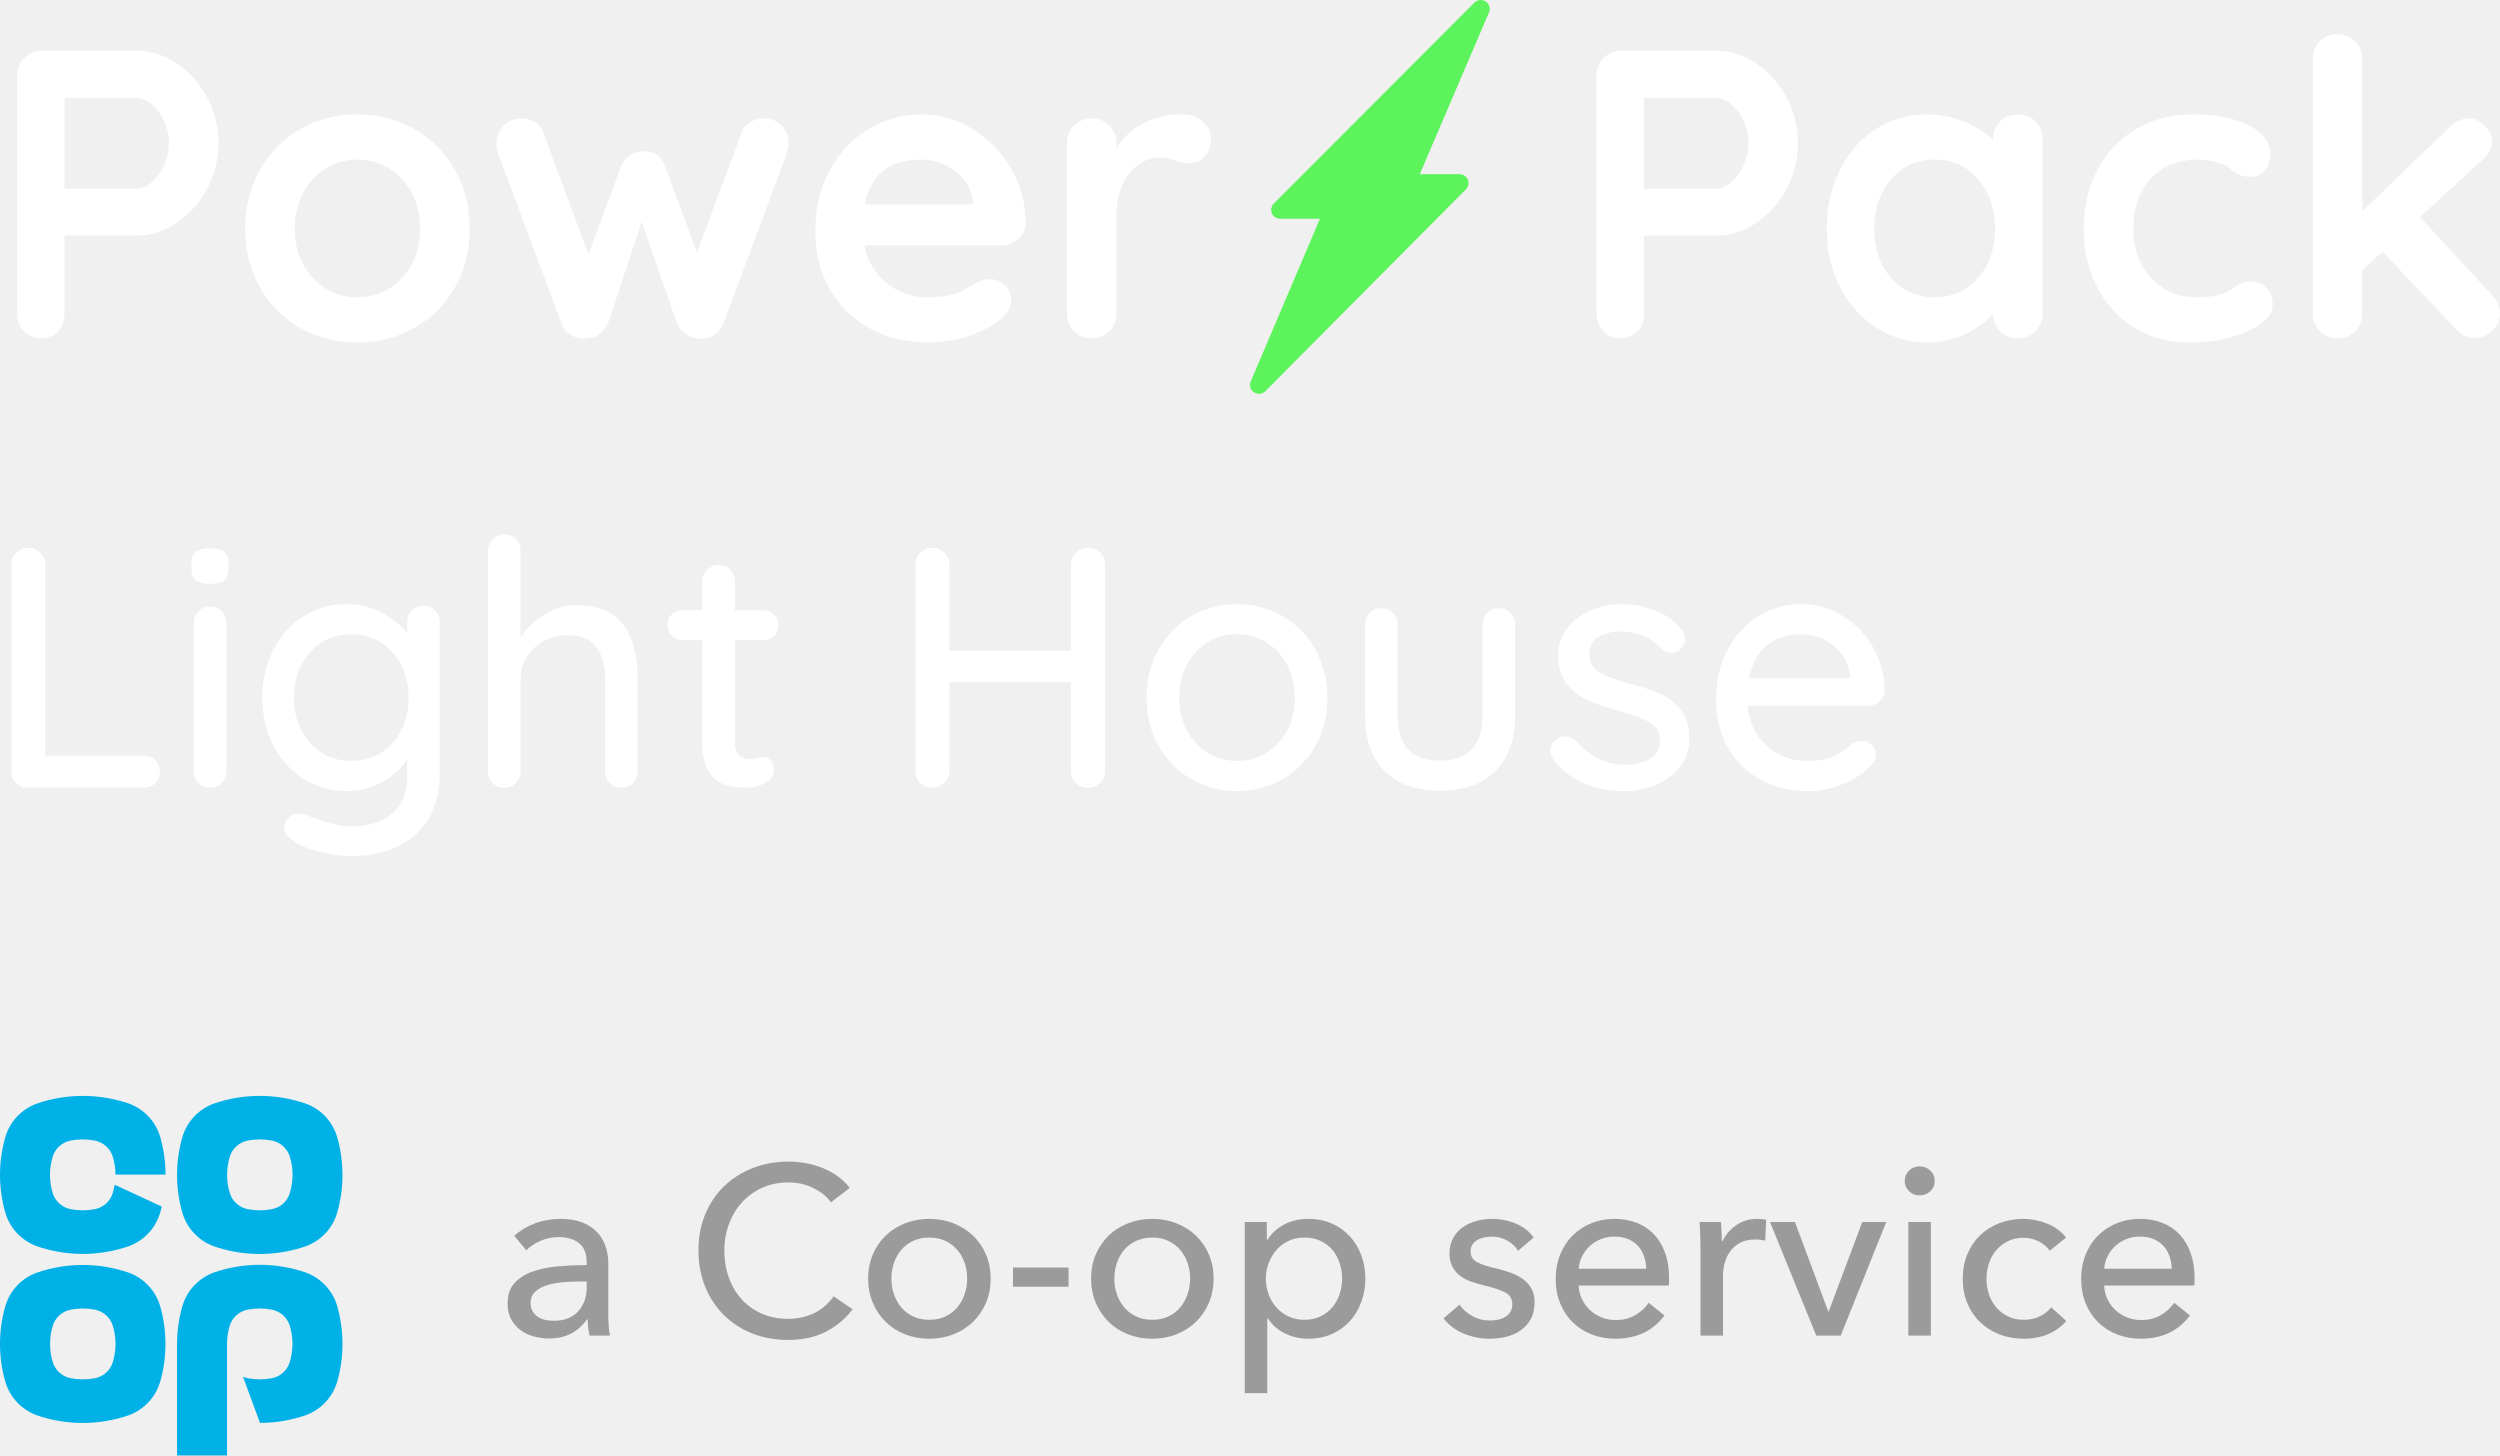
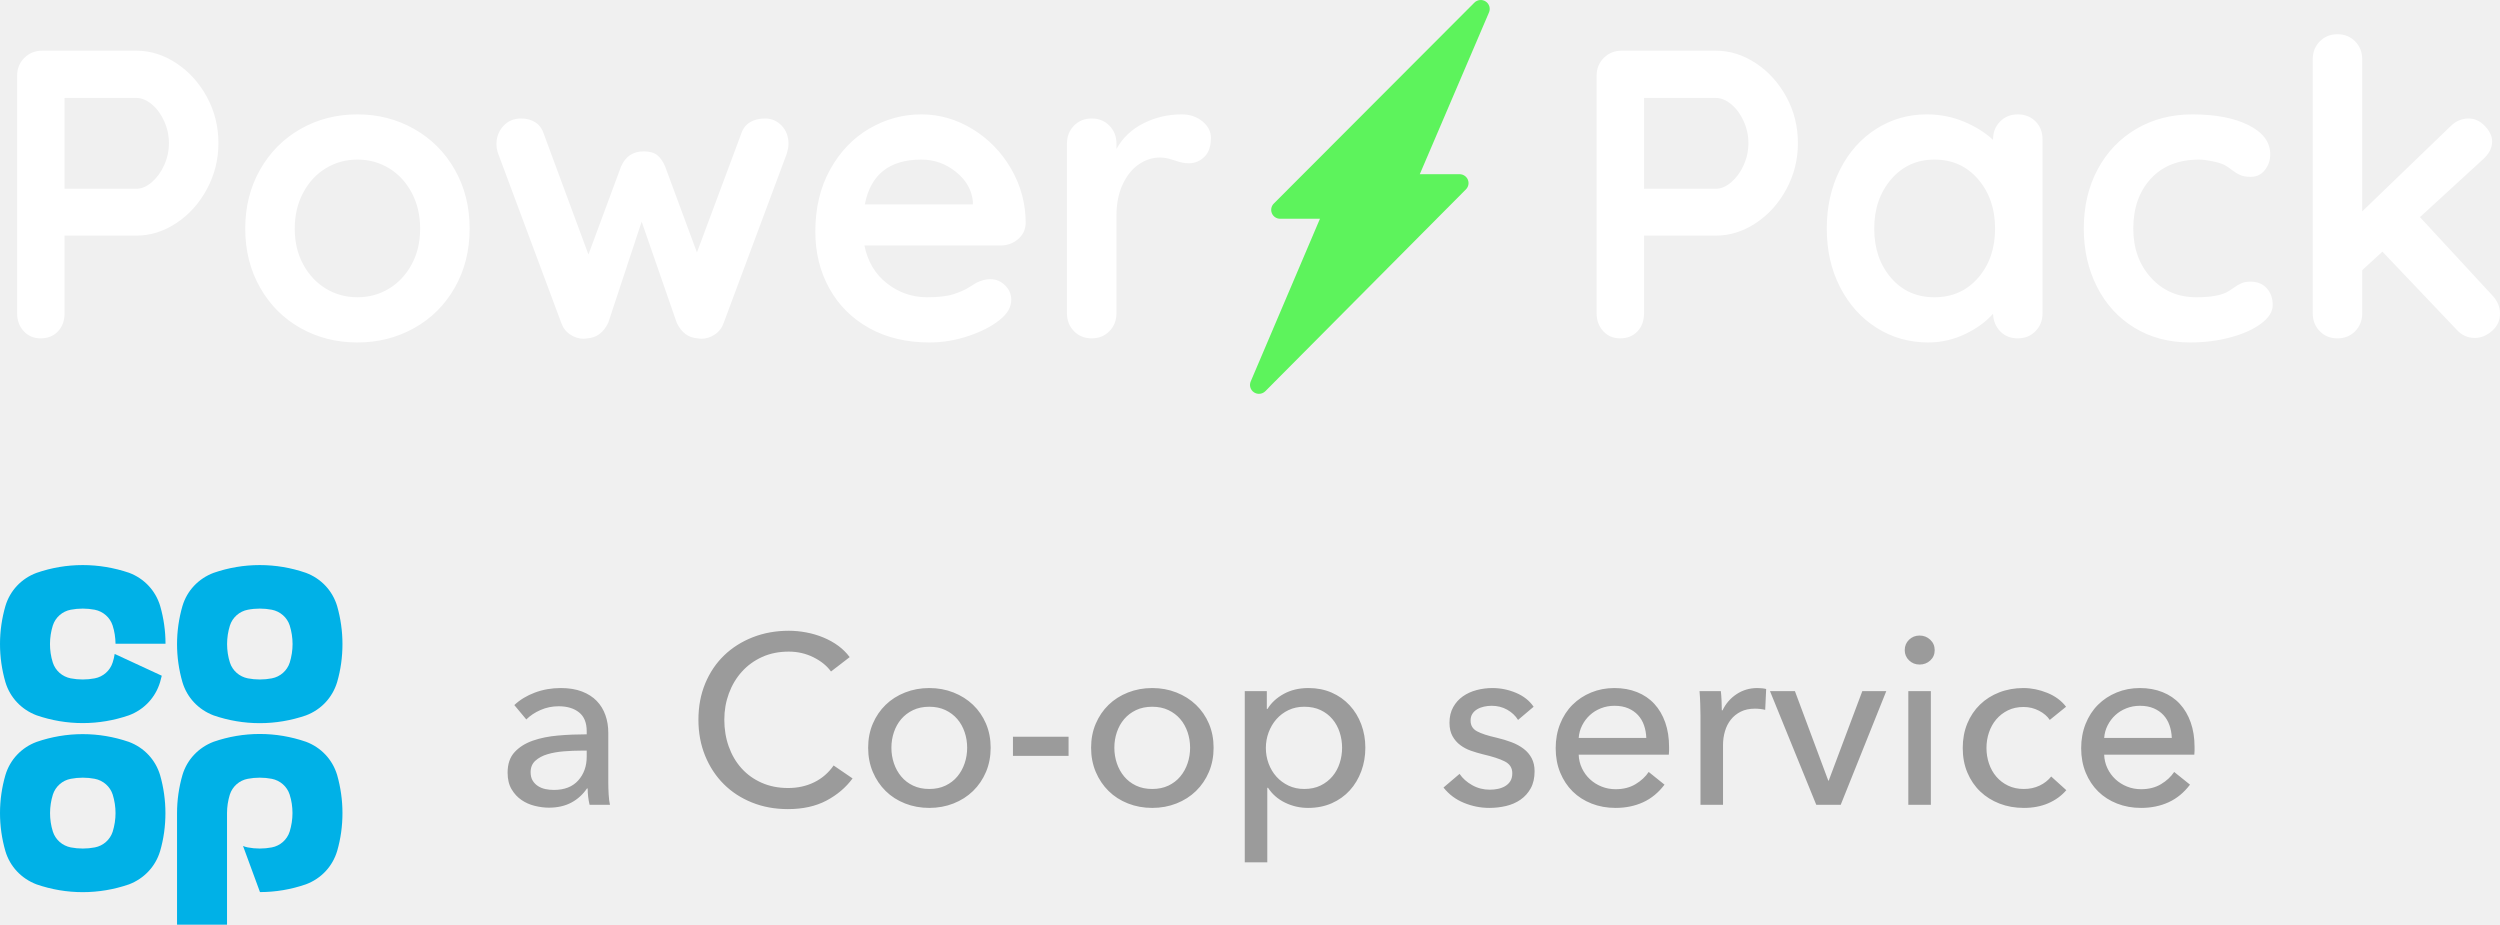
- <svg xmlns="http://www.w3.org/2000/svg" width="146px" height="85px" viewBox="0 0 146 85" version="1.1">
+ <svg xmlns="http://www.w3.org/2000/svg" width="146px" height="54px" viewBox="0 0 146 54" version="1.1">
  <defs />
  <g id="Page-1" stroke="none" stroke-width="1" fill="none" fill-rule="evenodd">
    <g id="power-pack-supported-reverse" fill-rule="nonzero">
-       <g id="Group-4-Copy-3" transform="translate(0, 64)">
+       <g id="Group-4-Copy-3" transform="translate(0, 33)">
        <g id="logo-copy" fill="#00B1E7">
          <path d="M19.688,6.837 C19.898,6.117 20,5.371 20,4.612 C20,3.858 19.893,3.107 19.688,2.392 C19.416,1.492 18.752,0.786 17.87,0.455 C17.001,0.154 16.092,0 15.169,0 C14.247,0 13.342,0.154 12.473,0.455 C11.586,0.79 10.922,1.496 10.655,2.392 C10.446,3.116 10.339,3.866 10.339,4.617 C10.339,5.367 10.446,6.117 10.655,6.841 C10.922,7.737 11.586,8.443 12.473,8.779 C13.342,9.079 14.251,9.233 15.169,9.233 C16.087,9.233 16.996,9.079 17.87,8.779 C18.757,8.443 19.416,7.737 19.688,6.837 M17.086,4.612 C17.086,4.983 17.028,5.345 16.921,5.694 C16.769,6.166 16.368,6.523 15.873,6.616 C15.646,6.66 15.41,6.682 15.174,6.682 C14.938,6.682 14.701,6.66 14.474,6.616 C13.98,6.519 13.578,6.166 13.427,5.694 C13.316,5.345 13.262,4.983 13.262,4.612 C13.262,4.241 13.32,3.875 13.427,3.531 C13.578,3.059 13.98,2.701 14.474,2.608 C14.701,2.564 14.938,2.542 15.174,2.542 C15.414,2.542 15.646,2.564 15.873,2.608 C16.368,2.706 16.769,3.059 16.921,3.531 C17.028,3.88 17.086,4.246 17.086,4.612 M9.349,16.71 C9.559,15.991 9.661,15.245 9.661,14.485 C9.661,13.731 9.554,12.98 9.349,12.265 C9.078,11.365 8.414,10.659 7.531,10.328 C6.658,10.028 5.753,9.873 4.831,9.873 C3.908,9.873 3.004,10.028 2.135,10.328 C1.248,10.659 0.584,11.365 0.316,12.265 C0.107,12.985 0,13.735 0,14.485 C0,15.236 0.107,15.986 0.316,16.71 C0.584,17.606 1.248,18.312 2.135,18.648 C3.004,18.948 3.913,19.102 4.831,19.102 C5.749,19.102 6.658,18.948 7.531,18.648 C8.414,18.312 9.078,17.606 9.349,16.71 M6.747,14.485 C6.747,14.856 6.689,15.218 6.582,15.567 C6.43,16.039 6.029,16.397 5.535,16.489 C5.307,16.533 5.071,16.555 4.835,16.555 C4.599,16.555 4.363,16.533 4.135,16.489 C3.641,16.392 3.24,16.039 3.088,15.567 C2.977,15.218 2.923,14.856 2.923,14.485 C2.923,14.115 2.981,13.748 3.088,13.404 C3.24,12.932 3.641,12.574 4.135,12.482 C4.363,12.438 4.599,12.416 4.835,12.416 C5.071,12.416 5.307,12.438 5.535,12.482 C6.029,12.579 6.43,12.932 6.582,13.404 C6.689,13.753 6.747,14.115 6.747,14.485 M6.747,4.595 L9.666,4.595 C9.666,3.844 9.559,3.103 9.354,2.388 C9.082,1.487 8.418,0.781 7.536,0.45 C6.658,0.154 5.753,0 4.831,0 C3.908,0 3.004,0.154 2.135,0.455 C1.248,0.786 0.584,1.492 0.316,2.392 C0.107,3.116 0,3.862 0,4.612 C0,5.363 0.107,6.113 0.316,6.837 C0.584,7.733 1.248,8.439 2.135,8.774 C3.004,9.074 3.913,9.229 4.831,9.229 C5.749,9.229 6.658,9.074 7.531,8.774 C8.414,8.443 9.078,7.737 9.349,6.837 C9.385,6.713 9.416,6.59 9.447,6.462 L6.698,5.19 C6.671,5.363 6.631,5.53 6.578,5.694 C6.426,6.166 6.025,6.523 5.53,6.616 C5.303,6.66 5.067,6.682 4.831,6.682 C4.594,6.682 4.358,6.66 4.131,6.616 C3.636,6.519 3.235,6.166 3.084,5.694 C2.972,5.345 2.919,4.983 2.919,4.612 C2.919,4.241 2.977,3.875 3.084,3.531 C3.235,3.059 3.636,2.701 4.131,2.608 C4.358,2.564 4.594,2.542 4.831,2.542 C5.067,2.542 5.303,2.564 5.53,2.608 C6.025,2.706 6.426,3.059 6.578,3.531 C6.689,3.875 6.742,4.233 6.747,4.595 M10.655,12.261 C10.446,12.985 10.339,13.735 10.339,14.485 L10.339,21 L13.258,21 L13.258,14.485 C13.258,14.115 13.316,13.748 13.422,13.404 C13.574,12.932 13.975,12.574 14.47,12.482 C14.697,12.438 14.933,12.416 15.169,12.416 C15.41,12.416 15.642,12.438 15.869,12.482 C16.364,12.579 16.765,12.932 16.916,13.404 C17.028,13.753 17.081,14.119 17.081,14.485 C17.081,14.856 17.023,15.218 16.916,15.567 C16.765,16.039 16.364,16.397 15.869,16.489 C15.642,16.533 15.406,16.555 15.169,16.555 C14.933,16.555 14.697,16.533 14.47,16.489 C14.372,16.472 14.283,16.441 14.193,16.405 L15.183,19.098 C16.096,19.098 17.001,18.943 17.87,18.643 C18.752,18.312 19.416,17.606 19.688,16.706 C19.898,15.986 20,15.24 20,14.481 C20,13.726 19.893,12.976 19.688,12.257 C19.416,11.356 18.752,10.65 17.87,10.319 C16.996,10.019 16.092,9.864 15.169,9.864 C14.247,9.864 13.342,10.019 12.473,10.319 C11.586,10.659 10.922,11.365 10.655,12.261" id="XMLID_8_" />
        </g>
        <path d="M34.264,9.702 C34.264,9.207 34.115,8.841 33.816,8.603 C33.517,8.365 33.121,8.246 32.626,8.246 C32.253,8.246 31.9,8.318 31.569,8.463 C31.238,8.608 30.96,8.792 30.736,9.016 L30.036,8.176 C30.363,7.868 30.762,7.625 31.233,7.448 C31.704,7.271 32.211,7.182 32.752,7.182 C33.228,7.182 33.641,7.25 33.991,7.385 C34.341,7.52 34.628,7.705 34.852,7.938 C35.076,8.171 35.244,8.447 35.356,8.764 C35.468,9.081 35.524,9.422 35.524,9.786 L35.524,12.684 C35.524,12.908 35.531,13.144 35.545,13.391 C35.559,13.638 35.585,13.841 35.622,14 L34.432,14 C34.357,13.683 34.32,13.365 34.32,13.048 L34.278,13.048 C34.035,13.403 33.73,13.678 33.361,13.874 C32.992,14.07 32.556,14.168 32.052,14.168 C31.791,14.168 31.518,14.133 31.233,14.063 C30.948,13.993 30.689,13.879 30.456,13.72 C30.223,13.561 30.029,13.351 29.875,13.09 C29.721,12.829 29.644,12.507 29.644,12.124 C29.644,11.62 29.779,11.221 30.05,10.927 C30.321,10.633 30.675,10.409 31.114,10.255 C31.553,10.101 32.047,10.001 32.598,9.954 C33.149,9.907 33.704,9.884 34.264,9.884 L34.264,9.702 Z M33.942,10.836 C33.615,10.836 33.277,10.85 32.927,10.878 C32.577,10.906 32.26,10.962 31.975,11.046 C31.69,11.13 31.455,11.256 31.268,11.424 C31.081,11.592 30.988,11.816 30.988,12.096 C30.988,12.292 31.028,12.455 31.107,12.586 C31.186,12.717 31.291,12.824 31.422,12.908 C31.553,12.992 31.697,13.05 31.856,13.083 C32.015,13.116 32.178,13.132 32.346,13.132 C32.962,13.132 33.436,12.948 33.767,12.579 C34.098,12.21 34.264,11.746 34.264,11.186 L34.264,10.836 L33.942,10.836 Z M49.79,12.46 C49.398,12.992 48.889,13.424 48.264,13.755 C47.639,14.086 46.887,14.252 46.01,14.252 C45.254,14.252 44.556,14.124 43.917,13.867 C43.278,13.61 42.727,13.251 42.265,12.789 C41.803,12.327 41.441,11.776 41.18,11.137 C40.919,10.498 40.788,9.795 40.788,9.03 C40.788,8.255 40.921,7.548 41.187,6.909 C41.453,6.27 41.822,5.724 42.293,5.271 C42.764,4.818 43.322,4.466 43.966,4.214 C44.61,3.962 45.31,3.836 46.066,3.836 C46.402,3.836 46.743,3.869 47.088,3.934 C47.433,3.999 47.765,4.097 48.082,4.228 C48.399,4.359 48.689,4.52 48.95,4.711 C49.211,4.902 49.435,5.124 49.622,5.376 L48.53,6.216 C48.287,5.88 47.944,5.602 47.501,5.383 C47.058,5.164 46.579,5.054 46.066,5.054 C45.487,5.054 44.967,5.159 44.505,5.369 C44.043,5.579 43.649,5.866 43.322,6.23 C42.995,6.594 42.743,7.016 42.566,7.497 C42.389,7.978 42.3,8.489 42.3,9.03 C42.3,9.59 42.386,10.113 42.559,10.598 C42.732,11.083 42.979,11.506 43.301,11.865 C43.623,12.224 44.015,12.507 44.477,12.712 C44.939,12.917 45.455,13.02 46.024,13.02 C46.584,13.02 47.093,12.908 47.55,12.684 C48.007,12.46 48.385,12.133 48.684,11.704 L49.79,12.46 Z M57.854,10.668 C57.854,11.181 57.763,11.653 57.581,12.082 C57.399,12.511 57.147,12.882 56.825,13.195 C56.503,13.508 56.123,13.75 55.684,13.923 C55.245,14.096 54.774,14.182 54.27,14.182 C53.766,14.182 53.295,14.096 52.856,13.923 C52.417,13.75 52.039,13.508 51.722,13.195 C51.405,12.882 51.155,12.511 50.973,12.082 C50.791,11.653 50.7,11.181 50.7,10.668 C50.7,10.155 50.791,9.686 50.973,9.261 C51.155,8.836 51.405,8.47 51.722,8.162 C52.039,7.854 52.417,7.614 52.856,7.441 C53.295,7.268 53.766,7.182 54.27,7.182 C54.774,7.182 55.245,7.268 55.684,7.441 C56.123,7.614 56.503,7.854 56.825,8.162 C57.147,8.47 57.399,8.836 57.581,9.261 C57.763,9.686 57.854,10.155 57.854,10.668 Z M56.482,10.668 C56.482,10.351 56.433,10.047 56.335,9.758 C56.237,9.469 56.095,9.214 55.908,8.995 C55.721,8.776 55.49,8.601 55.215,8.47 C54.94,8.339 54.625,8.274 54.27,8.274 C53.915,8.274 53.6,8.339 53.325,8.47 C53.05,8.601 52.819,8.776 52.632,8.995 C52.445,9.214 52.303,9.469 52.205,9.758 C52.107,10.047 52.058,10.351 52.058,10.668 C52.058,10.985 52.107,11.289 52.205,11.578 C52.303,11.867 52.445,12.124 52.632,12.348 C52.819,12.572 53.05,12.749 53.325,12.88 C53.6,13.011 53.915,13.076 54.27,13.076 C54.625,13.076 54.94,13.011 55.215,12.88 C55.49,12.749 55.721,12.572 55.908,12.348 C56.095,12.124 56.237,11.867 56.335,11.578 C56.433,11.289 56.482,10.985 56.482,10.668 Z M62.404,11.144 L59.156,11.144 L59.156,10.024 L62.404,10.024 L62.404,11.144 Z M70.874,10.668 C70.874,11.181 70.783,11.653 70.601,12.082 C70.419,12.511 70.167,12.882 69.845,13.195 C69.523,13.508 69.143,13.75 68.704,13.923 C68.265,14.096 67.794,14.182 67.29,14.182 C66.786,14.182 66.315,14.096 65.876,13.923 C65.437,13.75 65.059,13.508 64.742,13.195 C64.425,12.882 64.175,12.511 63.993,12.082 C63.811,11.653 63.72,11.181 63.72,10.668 C63.72,10.155 63.811,9.686 63.993,9.261 C64.175,8.836 64.425,8.47 64.742,8.162 C65.059,7.854 65.437,7.614 65.876,7.441 C66.315,7.268 66.786,7.182 67.29,7.182 C67.794,7.182 68.265,7.268 68.704,7.441 C69.143,7.614 69.523,7.854 69.845,8.162 C70.167,8.47 70.419,8.836 70.601,9.261 C70.783,9.686 70.874,10.155 70.874,10.668 Z M69.502,10.668 C69.502,10.351 69.453,10.047 69.355,9.758 C69.257,9.469 69.115,9.214 68.928,8.995 C68.741,8.776 68.51,8.601 68.235,8.47 C67.96,8.339 67.645,8.274 67.29,8.274 C66.935,8.274 66.62,8.339 66.345,8.47 C66.07,8.601 65.839,8.776 65.652,8.995 C65.465,9.214 65.323,9.469 65.225,9.758 C65.127,10.047 65.078,10.351 65.078,10.668 C65.078,10.985 65.127,11.289 65.225,11.578 C65.323,11.867 65.465,12.124 65.652,12.348 C65.839,12.572 66.07,12.749 66.345,12.88 C66.62,13.011 66.935,13.076 67.29,13.076 C67.645,13.076 67.96,13.011 68.235,12.88 C68.51,12.749 68.741,12.572 68.928,12.348 C69.115,12.124 69.257,11.867 69.355,11.578 C69.453,11.289 69.502,10.985 69.502,10.668 Z M74.01,17.36 L72.694,17.36 L72.694,7.364 L73.982,7.364 L73.982,8.4 L74.024,8.4 C74.239,8.045 74.554,7.754 74.969,7.525 C75.384,7.296 75.867,7.182 76.418,7.182 C76.913,7.182 77.363,7.271 77.769,7.448 C78.175,7.625 78.525,7.873 78.819,8.19 C79.113,8.507 79.339,8.878 79.498,9.303 C79.657,9.728 79.736,10.183 79.736,10.668 C79.736,11.153 79.657,11.611 79.498,12.04 C79.339,12.469 79.115,12.843 78.826,13.16 C78.537,13.477 78.187,13.727 77.776,13.909 C77.365,14.091 76.903,14.182 76.39,14.182 C75.914,14.182 75.466,14.079 75.046,13.874 C74.626,13.669 74.295,13.379 74.052,13.006 L74.01,13.006 L74.01,17.36 Z M78.378,10.668 C78.378,10.36 78.331,10.061 78.238,9.772 C78.145,9.483 78.005,9.226 77.818,9.002 C77.631,8.778 77.4,8.601 77.125,8.47 C76.85,8.339 76.53,8.274 76.166,8.274 C75.83,8.274 75.524,8.339 75.249,8.47 C74.974,8.601 74.738,8.778 74.542,9.002 C74.346,9.226 74.194,9.483 74.087,9.772 C73.98,10.061 73.926,10.365 73.926,10.682 C73.926,10.999 73.98,11.303 74.087,11.592 C74.194,11.881 74.346,12.136 74.542,12.355 C74.738,12.574 74.974,12.749 75.249,12.88 C75.524,13.011 75.83,13.076 76.166,13.076 C76.53,13.076 76.85,13.008 77.125,12.873 C77.4,12.738 77.631,12.558 77.818,12.334 C78.005,12.11 78.145,11.853 78.238,11.564 C78.331,11.275 78.378,10.976 78.378,10.668 Z M88.654,9.044 C88.505,8.801 88.295,8.603 88.024,8.449 C87.753,8.295 87.45,8.218 87.114,8.218 C86.965,8.218 86.815,8.234 86.666,8.267 C86.517,8.3 86.384,8.351 86.267,8.421 C86.15,8.491 86.057,8.58 85.987,8.687 C85.917,8.794 85.882,8.927 85.882,9.086 C85.882,9.366 86.008,9.574 86.26,9.709 C86.512,9.844 86.89,9.968 87.394,10.08 C87.711,10.155 88.005,10.243 88.276,10.346 C88.547,10.449 88.782,10.577 88.983,10.731 C89.184,10.885 89.34,11.069 89.452,11.284 C89.564,11.499 89.62,11.751 89.62,12.04 C89.62,12.432 89.545,12.763 89.396,13.034 C89.247,13.305 89.048,13.526 88.801,13.699 C88.554,13.872 88.271,13.995 87.954,14.07 C87.637,14.145 87.31,14.182 86.974,14.182 C86.47,14.182 85.978,14.084 85.497,13.888 C85.016,13.692 84.617,13.393 84.3,12.992 L85.238,12.194 C85.415,12.455 85.66,12.675 85.973,12.852 C86.286,13.029 86.629,13.118 87.002,13.118 C87.17,13.118 87.331,13.102 87.485,13.069 C87.639,13.036 87.779,12.983 87.905,12.908 C88.031,12.833 88.131,12.735 88.206,12.614 C88.281,12.493 88.318,12.339 88.318,12.152 C88.318,11.844 88.171,11.615 87.877,11.466 C87.583,11.317 87.151,11.177 86.582,11.046 C86.358,10.99 86.132,10.922 85.903,10.843 C85.674,10.764 85.467,10.654 85.28,10.514 C85.093,10.374 84.942,10.199 84.825,9.989 C84.708,9.779 84.65,9.52 84.65,9.212 C84.65,8.857 84.722,8.552 84.867,8.295 C85.012,8.038 85.201,7.828 85.434,7.665 C85.667,7.502 85.933,7.38 86.232,7.301 C86.531,7.222 86.839,7.182 87.156,7.182 C87.632,7.182 88.092,7.275 88.535,7.462 C88.978,7.649 89.321,7.919 89.564,8.274 L88.654,9.044 Z M96.144,10.094 C96.135,9.833 96.09,9.588 96.011,9.359 C95.932,9.13 95.815,8.932 95.661,8.764 C95.507,8.596 95.316,8.463 95.087,8.365 C94.858,8.267 94.59,8.218 94.282,8.218 C94.002,8.218 93.738,8.267 93.491,8.365 C93.244,8.463 93.029,8.596 92.847,8.764 C92.665,8.932 92.516,9.13 92.399,9.359 C92.282,9.588 92.215,9.833 92.196,10.094 L96.144,10.094 Z M97.474,10.626 L97.474,10.85 C97.474,10.925 97.469,10.999 97.46,11.074 L92.196,11.074 C92.205,11.354 92.268,11.618 92.385,11.865 C92.502,12.112 92.658,12.327 92.854,12.509 C93.05,12.691 93.276,12.833 93.533,12.936 C93.79,13.039 94.063,13.09 94.352,13.09 C94.8,13.09 95.187,12.992 95.514,12.796 C95.841,12.6 96.097,12.362 96.284,12.082 L97.208,12.824 C96.853,13.291 96.436,13.634 95.955,13.853 C95.474,14.072 94.94,14.182 94.352,14.182 C93.848,14.182 93.381,14.098 92.952,13.93 C92.523,13.762 92.154,13.526 91.846,13.223 C91.538,12.92 91.295,12.553 91.118,12.124 C90.941,11.695 90.852,11.219 90.852,10.696 C90.852,10.183 90.938,9.709 91.111,9.275 C91.284,8.841 91.524,8.47 91.832,8.162 C92.14,7.854 92.504,7.614 92.924,7.441 C93.344,7.268 93.797,7.182 94.282,7.182 C94.767,7.182 95.208,7.261 95.605,7.42 C96.002,7.579 96.338,7.807 96.613,8.106 C96.888,8.405 97.101,8.766 97.25,9.191 C97.399,9.616 97.474,10.094 97.474,10.626 Z M99.308,8.792 C99.308,8.615 99.303,8.386 99.294,8.106 C99.285,7.826 99.271,7.579 99.252,7.364 L100.498,7.364 C100.517,7.532 100.531,7.726 100.54,7.945 C100.549,8.164 100.554,8.344 100.554,8.484 L100.596,8.484 C100.783,8.092 101.056,7.777 101.415,7.539 C101.774,7.301 102.178,7.182 102.626,7.182 C102.831,7.182 103.004,7.201 103.144,7.238 L103.088,8.456 C102.901,8.409 102.701,8.386 102.486,8.386 C102.169,8.386 101.893,8.444 101.66,8.561 C101.427,8.678 101.233,8.834 101.079,9.03 C100.925,9.226 100.811,9.452 100.736,9.709 C100.661,9.966 100.624,10.234 100.624,10.514 L100.624,14 L99.308,14 L99.308,8.792 Z M107.498,14 L106.07,14 L103.368,7.364 L104.824,7.364 L106.77,12.586 L106.798,12.586 L108.758,7.364 L110.158,7.364 L107.498,14 Z M112.762,14 L111.446,14 L111.446,7.364 L112.762,7.364 L112.762,14 Z M112.986,4.97 C112.986,5.213 112.9,5.413 112.727,5.572 C112.554,5.731 112.347,5.81 112.104,5.81 C111.861,5.81 111.656,5.728 111.488,5.565 C111.32,5.402 111.236,5.203 111.236,4.97 C111.236,4.727 111.32,4.524 111.488,4.361 C111.656,4.198 111.861,4.116 112.104,4.116 C112.347,4.116 112.554,4.198 112.727,4.361 C112.9,4.524 112.986,4.727 112.986,4.97 Z M119.706,9.044 C119.566,8.829 119.356,8.65 119.076,8.505 C118.796,8.36 118.497,8.288 118.18,8.288 C117.835,8.288 117.529,8.353 117.263,8.484 C116.997,8.615 116.771,8.79 116.584,9.009 C116.397,9.228 116.255,9.483 116.157,9.772 C116.059,10.061 116.01,10.365 116.01,10.682 C116.01,10.999 116.059,11.303 116.157,11.592 C116.255,11.881 116.397,12.136 116.584,12.355 C116.771,12.574 116.999,12.749 117.27,12.88 C117.541,13.011 117.849,13.076 118.194,13.076 C118.53,13.076 118.836,13.011 119.111,12.88 C119.386,12.749 119.613,12.572 119.79,12.348 L120.672,13.146 C120.392,13.473 120.042,13.727 119.622,13.909 C119.202,14.091 118.726,14.182 118.194,14.182 C117.681,14.182 117.207,14.098 116.773,13.93 C116.339,13.762 115.963,13.526 115.646,13.223 C115.329,12.92 115.079,12.553 114.897,12.124 C114.715,11.695 114.624,11.214 114.624,10.682 C114.624,10.159 114.713,9.683 114.89,9.254 C115.067,8.825 115.315,8.456 115.632,8.148 C115.949,7.84 116.325,7.602 116.759,7.434 C117.193,7.266 117.662,7.182 118.166,7.182 C118.633,7.182 119.097,7.275 119.559,7.462 C120.021,7.649 120.387,7.919 120.658,8.274 L119.706,9.044 Z M126.832,10.094 C126.823,9.833 126.778,9.588 126.699,9.359 C126.62,9.13 126.503,8.932 126.349,8.764 C126.195,8.596 126.004,8.463 125.775,8.365 C125.546,8.267 125.278,8.218 124.97,8.218 C124.69,8.218 124.426,8.267 124.179,8.365 C123.932,8.463 123.717,8.596 123.535,8.764 C123.353,8.932 123.204,9.13 123.087,9.359 C122.97,9.588 122.903,9.833 122.884,10.094 L126.832,10.094 Z M128.162,10.626 L128.162,10.85 C128.162,10.925 128.157,10.999 128.148,11.074 L122.884,11.074 C122.893,11.354 122.956,11.618 123.073,11.865 C123.19,12.112 123.346,12.327 123.542,12.509 C123.738,12.691 123.964,12.833 124.221,12.936 C124.478,13.039 124.751,13.09 125.04,13.09 C125.488,13.09 125.875,12.992 126.202,12.796 C126.529,12.6 126.785,12.362 126.972,12.082 L127.896,12.824 C127.541,13.291 127.124,13.634 126.643,13.853 C126.162,14.072 125.628,14.182 125.04,14.182 C124.536,14.182 124.069,14.098 123.64,13.93 C123.211,13.762 122.842,13.526 122.534,13.223 C122.226,12.92 121.983,12.553 121.806,12.124 C121.629,11.695 121.54,11.219 121.54,10.696 C121.54,10.183 121.626,9.709 121.799,9.275 C121.972,8.841 122.212,8.47 122.52,8.162 C122.828,7.854 123.192,7.614 123.612,7.441 C124.032,7.268 124.485,7.182 124.97,7.182 C125.455,7.182 125.896,7.261 126.293,7.42 C126.69,7.579 127.026,7.807 127.301,8.106 C127.576,8.405 127.789,8.766 127.938,9.191 C128.087,9.616 128.162,10.094 128.162,10.626 Z" id="a-Co-op-service" fill="#9B9B9B" />
      </g>
-       <g id="Wolverton-+-PP">
+       <g id="Wolverton-+-PP" transform="translate(1, 0)">
        <g id="renewable-group-PP-light-house-lockup">
-           <path d="M9.07,44.4 C9.25,44.573 9.34,44.8 9.34,45.08 C9.34,45.347 9.25,45.567 9.07,45.74 C8.89,45.913 8.66,46 8.38,46 L1.62,46 C1.34,46 1.11,45.907 0.93,45.72 C0.75,45.533 0.66,45.307 0.66,45.04 L0.66,32.96 C0.66,32.693 0.753,32.467 0.94,32.28 C1.127,32.093 1.367,32 1.66,32 C1.927,32 2.157,32.093 2.35,32.28 C2.543,32.467 2.64,32.693 2.64,32.96 L2.64,44.14 L8.38,44.14 C8.66,44.14 8.89,44.227 9.07,44.4 Z M12.95,45.72 C12.77,45.907 12.54,46 12.26,46 C11.993,46 11.77,45.907 11.59,45.72 C11.41,45.533 11.32,45.307 11.32,45.04 L11.32,36.38 C11.32,36.113 11.41,35.887 11.59,35.7 C11.77,35.513 11.993,35.42 12.26,35.42 C12.54,35.42 12.77,35.513 12.95,35.7 C13.13,35.887 13.22,36.113 13.22,36.38 L13.22,45.04 C13.22,45.307 13.13,45.533 12.95,45.72 Z M11.43,33.89 C11.263,33.75 11.18,33.527 11.18,33.22 L11.18,32.9 C11.18,32.58 11.27,32.353 11.45,32.22 C11.63,32.087 11.907,32.02 12.28,32.02 C12.653,32.02 12.923,32.09 13.09,32.23 C13.257,32.37 13.34,32.593 13.34,32.9 L13.34,33.22 C13.34,33.54 13.253,33.767 13.08,33.9 C12.907,34.033 12.633,34.1 12.26,34.1 C11.873,34.1 11.597,34.03 11.43,33.89 Z M25.41,35.65 C25.59,35.83 25.68,36.067 25.68,36.36 L25.68,45.16 C25.68,46.24 25.45,47.143 24.99,47.87 C24.53,48.597 23.907,49.133 23.12,49.48 C22.333,49.827 21.447,50 20.46,50 C19.927,50 19.303,49.907 18.59,49.72 C17.877,49.533 17.42,49.34 17.22,49.14 C16.807,48.927 16.6,48.66 16.6,48.34 C16.6,48.26 16.627,48.153 16.68,48.02 C16.827,47.687 17.073,47.52 17.42,47.52 C17.593,47.52 17.78,47.56 17.98,47.64 C19.047,48.053 19.88,48.26 20.48,48.26 C21.547,48.26 22.363,48.003 22.93,47.49 C23.497,46.977 23.78,46.273 23.78,45.38 L23.78,44.3 C23.5,44.82 23.03,45.267 22.37,45.64 C21.71,46.013 21.013,46.2 20.28,46.2 C19.36,46.2 18.52,45.967 17.76,45.5 C17,45.033 16.403,44.383 15.97,43.55 C15.537,42.717 15.32,41.78 15.32,40.74 C15.32,39.7 15.537,38.763 15.97,37.93 C16.403,37.097 16.997,36.447 17.75,35.98 C18.503,35.513 19.333,35.28 20.24,35.28 C20.973,35.28 21.657,35.447 22.29,35.78 C22.923,36.113 23.42,36.52 23.78,37 L23.78,36.36 C23.78,36.08 23.867,35.847 24.04,35.66 C24.213,35.473 24.44,35.38 24.72,35.38 C25,35.38 25.23,35.47 25.41,35.65 Z M22.24,43.97 C22.747,43.657 23.143,43.217 23.43,42.65 C23.717,42.083 23.86,41.447 23.86,40.74 C23.86,40.033 23.717,39.4 23.43,38.84 C23.143,38.28 22.747,37.84 22.24,37.52 C21.733,37.2 21.153,37.04 20.5,37.04 C19.86,37.04 19.287,37.2 18.78,37.52 C18.273,37.84 17.877,38.283 17.59,38.85 C17.303,39.417 17.16,40.047 17.16,40.74 C17.16,41.433 17.303,42.063 17.59,42.63 C17.877,43.197 18.273,43.64 18.78,43.96 C19.287,44.28 19.86,44.44 20.5,44.44 C21.153,44.44 21.733,44.283 22.24,43.97 Z M37.24,39.7 L37.24,45.04 C37.24,45.307 37.15,45.533 36.97,45.72 C36.79,45.907 36.56,46 36.28,46 C36.013,46 35.79,45.907 35.61,45.72 C35.43,45.533 35.34,45.307 35.34,45.04 L35.34,39.7 C35.34,37.967 34.607,37.1 33.14,37.1 C32.353,37.1 31.7,37.35 31.18,37.85 C30.66,38.35 30.4,38.967 30.4,39.7 L30.4,45.04 C30.4,45.307 30.31,45.533 30.13,45.72 C29.95,45.907 29.72,46 29.44,46 C29.16,46 28.933,45.91 28.76,45.73 C28.587,45.55 28.5,45.32 28.5,45.04 L28.5,32.16 C28.5,31.893 28.59,31.667 28.77,31.48 C28.95,31.293 29.173,31.2 29.44,31.2 C29.72,31.2 29.95,31.293 30.13,31.48 C30.31,31.667 30.4,31.893 30.4,32.16 L30.4,37.22 C30.733,36.7 31.2,36.257 31.8,35.89 C32.4,35.523 33.04,35.34 33.72,35.34 C36.067,35.34 37.24,36.793 37.24,39.7 Z M42.92,37.38 L42.92,43.34 C42.92,44.007 43.22,44.34 43.82,44.34 C43.913,44.34 44.04,44.317 44.2,44.27 C44.36,44.223 44.487,44.2 44.58,44.2 C44.753,44.2 44.9,44.273 45.02,44.42 C45.14,44.567 45.2,44.753 45.2,44.98 C45.2,45.26 45.04,45.5 44.72,45.7 C44.4,45.9 44.04,46 43.64,46 C43.2,46 42.797,45.953 42.43,45.86 C42.063,45.767 41.737,45.53 41.45,45.15 C41.163,44.77 41.02,44.193 41.02,43.42 L41.02,37.38 L39.86,37.38 C39.607,37.38 39.397,37.297 39.23,37.13 C39.063,36.963 38.98,36.753 38.98,36.5 C38.98,36.247 39.063,36.04 39.23,35.88 C39.397,35.72 39.607,35.64 39.86,35.64 L41.02,35.64 L41.02,33.96 C41.02,33.693 41.11,33.467 41.29,33.28 C41.47,33.093 41.7,33 41.98,33 C42.247,33 42.47,33.093 42.65,33.28 C42.83,33.467 42.92,33.693 42.92,33.96 L42.92,35.64 L44.58,35.64 C44.833,35.64 45.043,35.723 45.21,35.89 C45.377,36.057 45.46,36.267 45.46,36.52 C45.46,36.773 45.377,36.98 45.21,37.14 C45.043,37.3 44.833,37.38 44.58,37.38 L42.92,37.38 Z M64.26,32.27 C64.447,32.45 64.54,32.68 64.54,32.96 L64.54,45.02 C64.527,45.3 64.427,45.533 64.24,45.72 C64.053,45.907 63.813,46 63.52,46 C63.253,46 63.023,45.907 62.83,45.72 C62.637,45.533 62.54,45.3 62.54,45.02 L62.54,39.84 L55.44,39.84 L55.44,45.02 C55.44,45.3 55.34,45.533 55.14,45.72 C54.94,45.907 54.707,46 54.44,46 C54.147,46 53.91,45.907 53.73,45.72 C53.55,45.533 53.46,45.3 53.46,45.02 L53.46,32.96 C53.46,32.693 53.553,32.467 53.74,32.28 C53.927,32.093 54.167,32 54.46,32 C54.727,32 54.957,32.093 55.15,32.28 C55.343,32.467 55.44,32.693 55.44,32.96 L55.44,38 L62.54,38 L62.54,32.96 C62.54,32.693 62.64,32.467 62.84,32.28 C63.04,32.093 63.273,32 63.54,32 C63.833,32 64.073,32.09 64.26,32.27 Z M76.82,43.56 C76.353,44.387 75.717,45.033 74.91,45.5 C74.103,45.967 73.213,46.2 72.24,46.2 C71.267,46.2 70.377,45.967 69.57,45.5 C68.763,45.033 68.127,44.387 67.66,43.56 C67.193,42.733 66.96,41.8 66.96,40.76 C66.96,39.72 67.193,38.78 67.66,37.94 C68.127,37.1 68.763,36.447 69.57,35.98 C70.377,35.513 71.267,35.28 72.24,35.28 C73.213,35.28 74.103,35.513 74.91,35.98 C75.717,36.447 76.353,37.1 76.82,37.94 C77.287,38.78 77.52,39.72 77.52,40.76 C77.52,41.8 77.287,42.733 76.82,43.56 Z M75.17,38.83 C74.87,38.263 74.463,37.823 73.95,37.51 C73.437,37.197 72.867,37.04 72.24,37.04 C71.613,37.04 71.043,37.197 70.53,37.51 C70.017,37.823 69.61,38.263 69.31,38.83 C69.01,39.397 68.86,40.04 68.86,40.76 C68.86,41.467 69.01,42.1 69.31,42.66 C69.61,43.22 70.017,43.657 70.53,43.97 C71.043,44.283 71.613,44.44 72.24,44.44 C72.867,44.44 73.437,44.283 73.95,43.97 C74.463,43.657 74.87,43.22 75.17,42.66 C75.47,42.1 75.62,41.467 75.62,40.76 C75.62,40.04 75.47,39.397 75.17,38.83 Z M88.21,35.8 C88.39,35.987 88.48,36.213 88.48,36.48 L88.48,41.8 C88.48,43.187 88.097,44.263 87.33,45.03 C86.563,45.797 85.48,46.18 84.08,46.18 C82.693,46.18 81.62,45.797 80.86,45.03 C80.1,44.263 79.72,43.187 79.72,41.8 L79.72,36.48 C79.72,36.213 79.81,35.987 79.99,35.8 C80.17,35.613 80.393,35.52 80.66,35.52 C80.94,35.52 81.17,35.613 81.35,35.8 C81.53,35.987 81.62,36.213 81.62,36.48 L81.62,41.8 C81.62,43.547 82.44,44.42 84.08,44.42 C84.893,44.42 85.513,44.2 85.94,43.76 C86.367,43.32 86.58,42.667 86.58,41.8 L86.58,36.48 C86.58,36.213 86.67,35.987 86.85,35.8 C87.03,35.613 87.253,35.52 87.52,35.52 C87.8,35.52 88.03,35.613 88.21,35.8 Z M90.54,43.82 C90.54,43.553 90.68,43.327 90.96,43.14 C91.093,43.047 91.247,43 91.42,43 C91.66,43 91.88,43.1 92.08,43.3 C92.48,43.753 92.91,44.093 93.37,44.32 C93.83,44.547 94.38,44.66 95.02,44.66 C95.527,44.647 95.973,44.53 96.36,44.31 C96.747,44.09 96.94,43.733 96.94,43.24 C96.94,42.787 96.743,42.44 96.35,42.2 C95.957,41.96 95.38,41.74 94.62,41.54 C93.873,41.34 93.253,41.13 92.76,40.91 C92.267,40.69 91.85,40.37 91.51,39.95 C91.17,39.53 91,38.98 91,38.3 C91,37.7 91.17,37.173 91.51,36.72 C91.85,36.267 92.303,35.913 92.87,35.66 C93.437,35.407 94.053,35.28 94.72,35.28 C95.36,35.28 95.997,35.4 96.63,35.64 C97.263,35.88 97.78,36.247 98.18,36.74 C98.34,36.927 98.42,37.12 98.42,37.32 C98.42,37.533 98.313,37.74 98.1,37.94 C97.967,38.06 97.8,38.12 97.6,38.12 C97.36,38.12 97.167,38.04 97.02,37.88 C96.74,37.56 96.397,37.313 95.99,37.14 C95.583,36.967 95.133,36.88 94.64,36.88 C94.133,36.88 93.703,36.983 93.35,37.19 C92.997,37.397 92.82,37.747 92.82,38.24 C92.833,38.707 93.037,39.053 93.43,39.28 C93.823,39.507 94.427,39.727 95.24,39.94 C95.947,40.127 96.533,40.327 97,40.54 C97.467,40.753 97.86,41.07 98.18,41.49 C98.5,41.91 98.66,42.46 98.66,43.14 C98.66,43.767 98.48,44.31 98.12,44.77 C97.76,45.23 97.29,45.583 96.71,45.83 C96.13,46.077 95.513,46.2 94.86,46.2 C94.02,46.2 93.243,46.053 92.53,45.76 C91.817,45.467 91.213,45 90.72,44.36 C90.6,44.173 90.54,43.993 90.54,43.82 Z M109.76,40.97 C109.573,41.137 109.353,41.22 109.1,41.22 L102.06,41.22 C102.153,42.193 102.523,42.973 103.17,43.56 C103.817,44.147 104.607,44.44 105.54,44.44 C106.18,44.44 106.7,44.347 107.1,44.16 C107.5,43.973 107.853,43.733 108.16,43.44 C108.36,43.32 108.553,43.26 108.74,43.26 C108.967,43.26 109.157,43.34 109.31,43.5 C109.463,43.66 109.54,43.847 109.54,44.06 C109.54,44.34 109.407,44.593 109.14,44.82 C108.753,45.207 108.24,45.533 107.6,45.8 C106.96,46.067 106.307,46.2 105.64,46.2 C104.56,46.2 103.61,45.973 102.79,45.52 C101.97,45.067 101.337,44.433 100.89,43.62 C100.443,42.807 100.22,41.887 100.22,40.86 C100.22,39.74 100.45,38.757 100.91,37.91 C101.37,37.063 101.977,36.413 102.73,35.96 C103.483,35.507 104.293,35.28 105.16,35.28 C106.013,35.28 106.813,35.5 107.56,35.94 C108.307,36.38 108.907,36.987 109.36,37.76 C109.813,38.533 110.047,39.4 110.06,40.36 C110.047,40.6 109.947,40.803 109.76,40.97 Z M103.22,37.67 C102.673,38.09 102.313,38.74 102.14,39.62 L108.04,39.62 L108.04,39.46 C107.973,38.753 107.657,38.173 107.09,37.72 C106.523,37.267 105.88,37.04 105.16,37.04 C104.413,37.04 103.767,37.25 103.22,37.67 Z" id="Light-House-Copy" fill="#FFFFFF" />
-           <g id="powerpack-logo" transform="translate(1, -0)">
+           <g id="powerpack-logo">
            <path d="M9.299,3.692 C10.038,4.18 10.632,4.836 11.082,5.66 C11.531,6.484 11.756,7.384 11.756,8.36 C11.756,9.32 11.531,10.216 11.082,11.048 C10.632,11.88 10.038,12.54 9.299,13.028 C8.56,13.516 7.781,13.76 6.962,13.76 L2.77,13.76 L2.77,18.296 C2.77,18.728 2.642,19.08 2.385,19.352 C2.128,19.624 1.791,19.76 1.373,19.76 C0.972,19.76 0.642,19.62 0.385,19.34 C0.128,19.06 0,18.712 0,18.296 L0,4.424 C0,4.008 0.141,3.66 0.422,3.38 C0.703,3.1 1.052,2.96 1.47,2.96 L6.962,2.96 C7.781,2.96 8.56,3.204 9.299,3.692 Z M7.866,10.64 C8.163,10.384 8.404,10.052 8.588,9.644 C8.773,9.236 8.865,8.808 8.865,8.36 C8.865,7.912 8.773,7.484 8.588,7.076 C8.404,6.668 8.163,6.34 7.866,6.092 C7.568,5.844 7.267,5.72 6.962,5.72 L2.77,5.72 L2.77,11.024 L6.962,11.024 C7.267,11.024 7.568,10.896 7.866,10.64 Z M25.56,16.796 C24.982,17.812 24.191,18.6 23.187,19.16 C22.183,19.72 21.079,20 19.875,20 C18.654,20 17.546,19.72 16.55,19.16 C15.554,18.6 14.767,17.812 14.189,16.796 C13.611,15.78 13.322,14.632 13.322,13.352 C13.322,12.072 13.611,10.924 14.189,9.908 C14.767,8.892 15.554,8.1 16.55,7.532 C17.546,6.964 18.654,6.68 19.875,6.68 C21.079,6.68 22.183,6.964 23.187,7.532 C24.191,8.1 24.982,8.892 25.56,9.908 C26.138,10.924 26.427,12.072 26.427,13.352 C26.427,14.632 26.138,15.78 25.56,16.796 Z M23.042,11.252 C22.713,10.636 22.272,10.16 21.717,9.824 C21.163,9.488 20.549,9.32 19.875,9.32 C19.2,9.32 18.586,9.488 18.032,9.824 C17.478,10.16 17.036,10.636 16.707,11.252 C16.377,11.868 16.213,12.568 16.213,13.352 C16.213,14.136 16.377,14.832 16.707,15.44 C17.036,16.048 17.478,16.52 18.032,16.856 C18.586,17.192 19.2,17.36 19.875,17.36 C20.549,17.36 21.163,17.192 21.717,16.856 C22.272,16.52 22.713,16.048 23.042,15.44 C23.372,14.832 23.536,14.136 23.536,13.352 C23.536,12.568 23.372,11.868 23.042,11.252 Z M44.652,7.34 C44.917,7.62 45.049,7.976 45.049,8.408 C45.049,8.552 45.017,8.736 44.953,8.96 L41.267,18.848 C41.17,19.136 40.998,19.364 40.749,19.532 C40.5,19.7 40.231,19.784 39.942,19.784 L39.749,19.76 C39.203,19.728 38.794,19.424 38.521,18.848 L36.473,12.944 L34.522,18.848 C34.248,19.424 33.839,19.728 33.293,19.76 L33.1,19.784 C32.811,19.784 32.542,19.7 32.293,19.532 C32.044,19.364 31.872,19.136 31.775,18.848 L28.089,8.96 C28.025,8.784 27.993,8.6 27.993,8.408 C27.993,8.008 28.126,7.66 28.391,7.364 C28.656,7.068 29.005,6.92 29.438,6.92 C29.76,6.92 30.037,6.996 30.27,7.148 C30.502,7.3 30.667,7.528 30.763,7.832 L33.365,14.864 L35.268,9.728 C35.525,9.136 35.967,8.84 36.593,8.84 C36.931,8.84 37.192,8.912 37.376,9.056 C37.561,9.2 37.718,9.424 37.846,9.728 L39.701,14.744 L42.279,7.832 C42.375,7.528 42.544,7.3 42.785,7.148 C43.025,6.996 43.323,6.92 43.676,6.92 C44.061,6.92 44.387,7.06 44.652,7.34 Z M58.443,13.976 C58.154,14.216 57.817,14.336 57.431,14.336 L49.482,14.336 C49.674,15.28 50.116,16.02 50.807,16.556 C51.497,17.092 52.276,17.36 53.143,17.36 C53.802,17.36 54.316,17.3 54.685,17.18 C55.055,17.06 55.348,16.932 55.564,16.796 C55.781,16.66 55.93,16.568 56.01,16.52 C56.299,16.376 56.572,16.304 56.829,16.304 C57.166,16.304 57.456,16.424 57.696,16.664 C57.937,16.904 58.058,17.184 58.058,17.504 C58.058,17.936 57.833,18.328 57.383,18.68 C56.934,19.048 56.331,19.36 55.577,19.616 C54.822,19.872 54.059,20 53.288,20 C51.939,20 50.762,19.72 49.759,19.16 C48.755,18.6 47.98,17.828 47.434,16.844 C46.888,15.86 46.615,14.752 46.615,13.52 C46.615,12.144 46.904,10.936 47.482,9.896 C48.06,8.856 48.823,8.06 49.771,7.508 C50.718,6.956 51.73,6.68 52.806,6.68 C53.866,6.68 54.866,6.968 55.805,7.544 C56.745,8.12 57.496,8.896 58.058,9.872 C58.62,10.848 58.901,11.904 58.901,13.04 C58.885,13.424 58.732,13.736 58.443,13.976 Z M49.506,11.936 L55.817,11.936 L55.817,11.768 C55.753,11.096 55.424,10.52 54.83,10.04 C54.235,9.56 53.561,9.32 52.806,9.32 C50.943,9.32 49.843,10.192 49.506,11.936 Z M69.224,7.088 C69.553,7.36 69.718,7.68 69.718,8.048 C69.718,8.544 69.589,8.916 69.332,9.164 C69.075,9.412 68.77,9.536 68.417,9.536 C68.176,9.536 67.903,9.48 67.598,9.368 C67.549,9.352 67.441,9.32 67.272,9.272 C67.104,9.224 66.923,9.2 66.73,9.2 C66.313,9.2 65.911,9.328 65.526,9.584 C65.14,9.84 64.823,10.228 64.574,10.748 C64.325,11.268 64.201,11.888 64.201,12.608 L64.201,18.296 C64.201,18.712 64.064,19.06 63.791,19.34 C63.518,19.62 63.173,19.76 62.755,19.76 C62.338,19.76 61.993,19.62 61.72,19.34 C61.447,19.06 61.31,18.712 61.31,18.296 L61.31,8.384 C61.31,7.968 61.447,7.62 61.72,7.34 C61.993,7.06 62.338,6.92 62.755,6.92 C63.173,6.92 63.518,7.06 63.791,7.34 C64.064,7.62 64.201,7.968 64.201,8.384 L64.201,8.696 C64.57,8.04 65.1,7.54 65.791,7.196 C66.481,6.852 67.22,6.68 68.007,6.68 C68.489,6.68 68.894,6.816 69.224,7.088 Z M101.541,3.692 C102.28,4.18 102.874,4.836 103.324,5.66 C103.773,6.484 103.998,7.384 103.998,8.36 C103.998,9.32 103.773,10.216 103.324,11.048 C102.874,11.88 102.28,12.54 101.541,13.028 C100.802,13.516 100.023,13.76 99.204,13.76 L95.012,13.76 L95.012,18.296 C95.012,18.728 94.884,19.08 94.627,19.352 C94.37,19.624 94.033,19.76 93.615,19.76 C93.214,19.76 92.884,19.62 92.628,19.34 C92.371,19.06 92.242,18.712 92.242,18.296 L92.242,4.424 C92.242,4.008 92.383,3.66 92.664,3.38 C92.945,3.1 93.294,2.96 93.712,2.96 L99.204,2.96 C100.023,2.96 100.802,3.204 101.541,3.692 Z M100.108,10.64 C100.405,10.384 100.646,10.052 100.83,9.644 C101.015,9.236 101.107,8.808 101.107,8.36 C101.107,7.912 101.015,7.484 100.83,7.076 C100.646,6.668 100.405,6.34 100.108,6.092 C99.81,5.844 99.509,5.72 99.204,5.72 L95.012,5.72 L95.012,11.024 L99.204,11.024 C99.509,11.024 99.81,10.896 100.108,10.64 Z M117.874,7.088 C118.147,7.36 118.284,7.712 118.284,8.144 L118.284,18.296 C118.284,18.712 118.147,19.06 117.874,19.34 C117.601,19.62 117.256,19.76 116.838,19.76 C116.421,19.76 116.079,19.624 115.815,19.352 C115.55,19.08 115.409,18.736 115.393,18.32 C114.991,18.784 114.449,19.18 113.767,19.508 C113.084,19.836 112.366,20 111.611,20 C110.503,20 109.499,19.716 108.599,19.148 C107.7,18.58 106.989,17.792 106.467,16.784 C105.945,15.776 105.684,14.632 105.684,13.352 C105.684,12.072 105.941,10.924 106.455,9.908 C106.969,8.892 107.672,8.1 108.563,7.532 C109.455,6.964 110.438,6.68 111.514,6.68 C112.285,6.68 113.008,6.82 113.683,7.1 C114.357,7.38 114.927,7.736 115.393,8.168 L115.393,8.144 C115.393,7.728 115.529,7.38 115.802,7.1 C116.075,6.82 116.421,6.68 116.838,6.68 C117.256,6.68 117.601,6.816 117.874,7.088 Z M114.526,16.22 C115.184,15.46 115.513,14.504 115.513,13.352 C115.513,12.2 115.184,11.24 114.526,10.472 C113.867,9.704 113.016,9.32 111.972,9.32 C110.944,9.32 110.101,9.704 109.443,10.472 C108.784,11.24 108.455,12.2 108.455,13.352 C108.455,14.504 108.78,15.46 109.431,16.22 C110.081,16.98 110.928,17.36 111.972,17.36 C113.016,17.36 113.867,16.98 114.526,16.22 Z M130.329,7.316 C131.164,7.74 131.582,8.304 131.582,9.008 C131.582,9.36 131.477,9.668 131.268,9.932 C131.06,10.196 130.787,10.328 130.449,10.328 C130.192,10.328 129.984,10.292 129.823,10.22 C129.662,10.148 129.506,10.052 129.353,9.932 C129.201,9.812 129.052,9.712 128.908,9.632 C128.747,9.552 128.51,9.48 128.197,9.416 C127.884,9.352 127.631,9.32 127.438,9.32 C126.234,9.32 125.29,9.692 124.607,10.436 C123.925,11.18 123.584,12.152 123.584,13.352 C123.584,14.504 123.929,15.46 124.62,16.22 C125.31,16.98 126.193,17.36 127.269,17.36 C128.056,17.36 128.643,17.264 129.028,17.072 C129.124,17.024 129.257,16.94 129.426,16.82 C129.594,16.7 129.751,16.608 129.895,16.544 C130.04,16.48 130.217,16.448 130.425,16.448 C130.827,16.448 131.144,16.576 131.377,16.832 C131.61,17.088 131.726,17.416 131.726,17.816 C131.726,18.2 131.501,18.56 131.052,18.896 C130.602,19.232 130.008,19.5 129.269,19.7 C128.53,19.9 127.743,20 126.908,20 C125.671,20 124.583,19.712 123.644,19.136 C122.704,18.56 121.978,17.764 121.464,16.748 C120.95,15.732 120.693,14.6 120.693,13.352 C120.693,12.056 120.962,10.904 121.5,9.896 C122.038,8.888 122.789,8.1 123.752,7.532 C124.716,6.964 125.808,6.68 127.029,6.68 C128.394,6.68 129.494,6.892 130.329,7.316 Z M145,18.32 C145,18.72 144.843,19.056 144.53,19.328 C144.217,19.6 143.884,19.736 143.53,19.736 C143.113,19.736 142.76,19.576 142.471,19.256 L138.134,14.696 L136.954,15.776 L136.954,18.296 C136.954,18.712 136.817,19.06 136.544,19.34 C136.271,19.62 135.926,19.76 135.508,19.76 C135.091,19.76 134.746,19.62 134.473,19.34 C134.199,19.06 134.063,18.712 134.063,18.296 L134.063,3.464 C134.063,3.048 134.199,2.7 134.473,2.42 C134.746,2.14 135.091,2 135.508,2 C135.926,2 136.271,2.14 136.544,2.42 C136.817,2.7 136.954,3.048 136.954,3.464 L136.954,12.344 L142.109,7.376 C142.414,7.072 142.768,6.92 143.169,6.92 C143.522,6.92 143.84,7.068 144.121,7.364 C144.402,7.66 144.542,7.96 144.542,8.264 C144.542,8.648 144.35,9.008 143.964,9.344 L140.326,12.68 L144.542,17.24 C144.847,17.56 145,17.92 145,18.32 Z" id="Power-Pack" fill="#FFFFFF" />
            <path d="M72.524,23 C72.423,23 72.321,22.971 72.232,22.912 C72.024,22.773 71.943,22.506 72.042,22.277 L76.085,12.776 L73.762,12.776 C73.55,12.776 73.359,12.65 73.278,12.455 C73.197,12.262 73.241,12.038 73.39,11.888 L85.104,0.154 C85.281,-0.023 85.56,-0.051 85.768,0.089 C85.977,0.228 86.056,0.495 85.958,0.724 L81.916,10.173 L84.238,10.173 C84.45,10.173 84.64,10.299 84.722,10.493 C84.803,10.687 84.759,10.91 84.611,11.059 L72.896,22.846 C72.795,22.947 72.66,23 72.524,23 Z" id="Shape-Copy" fill="#5DF35C" />
          </g>
        </g>
      </g>
    </g>
  </g>
</svg>
